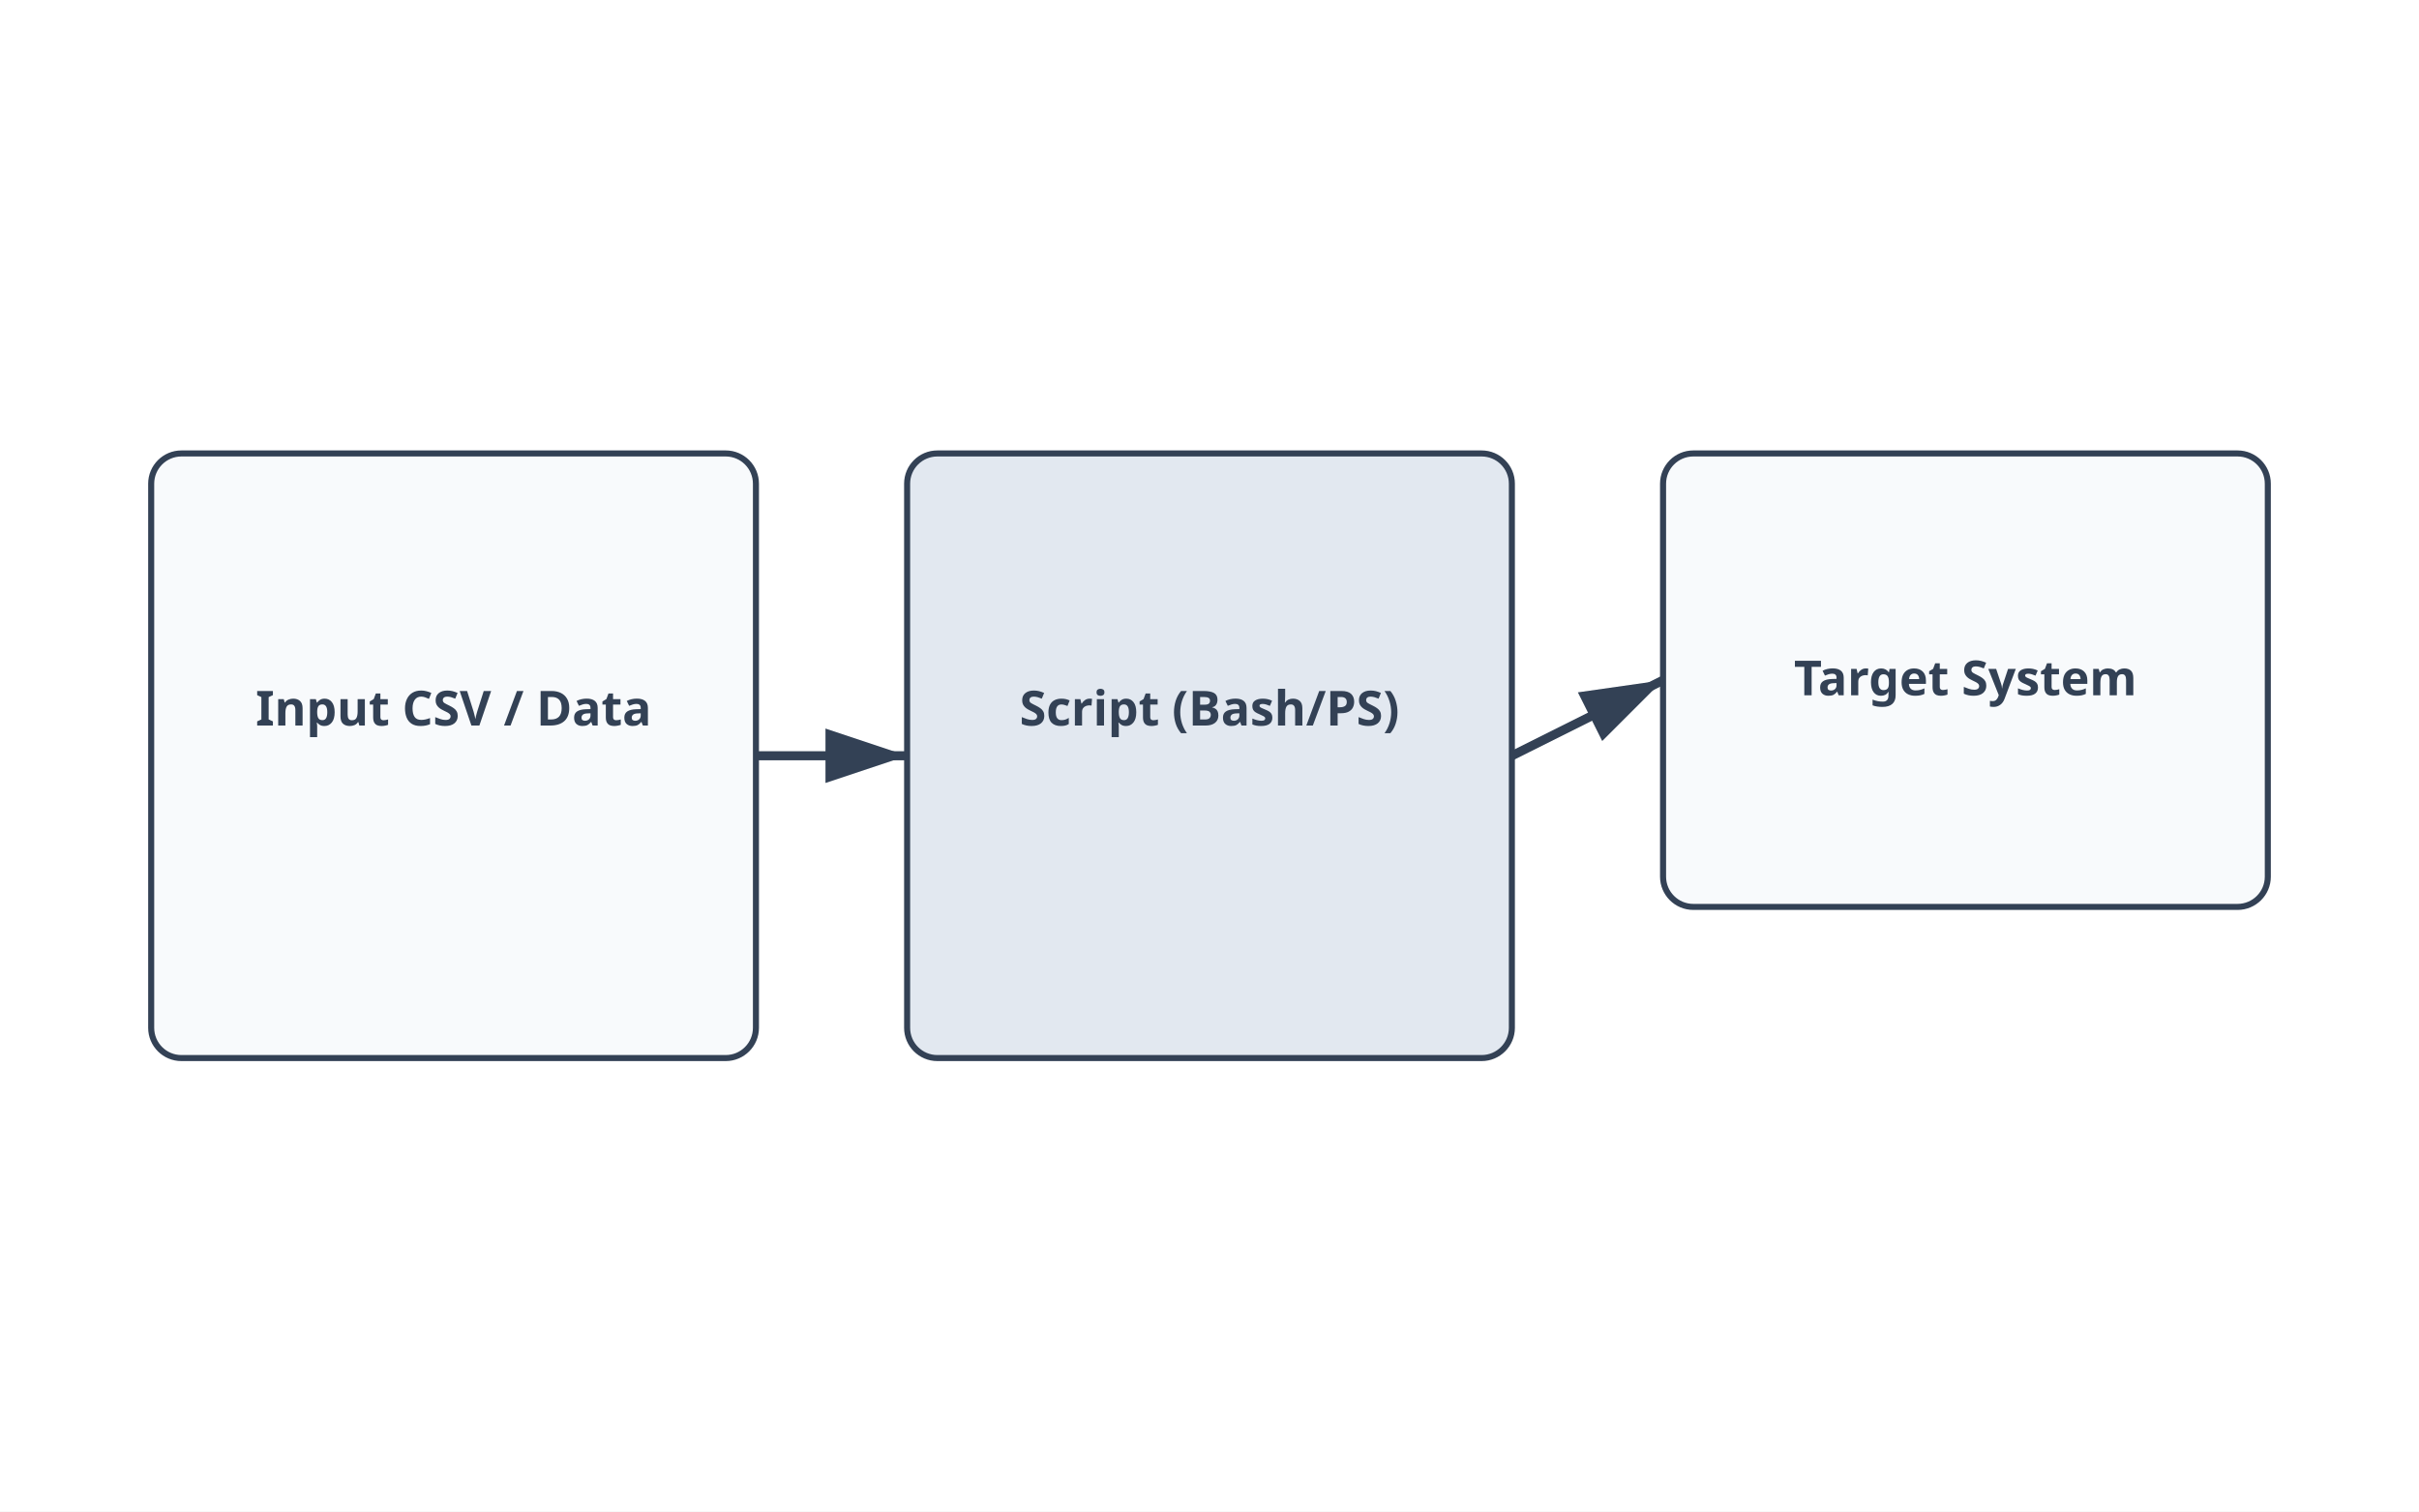
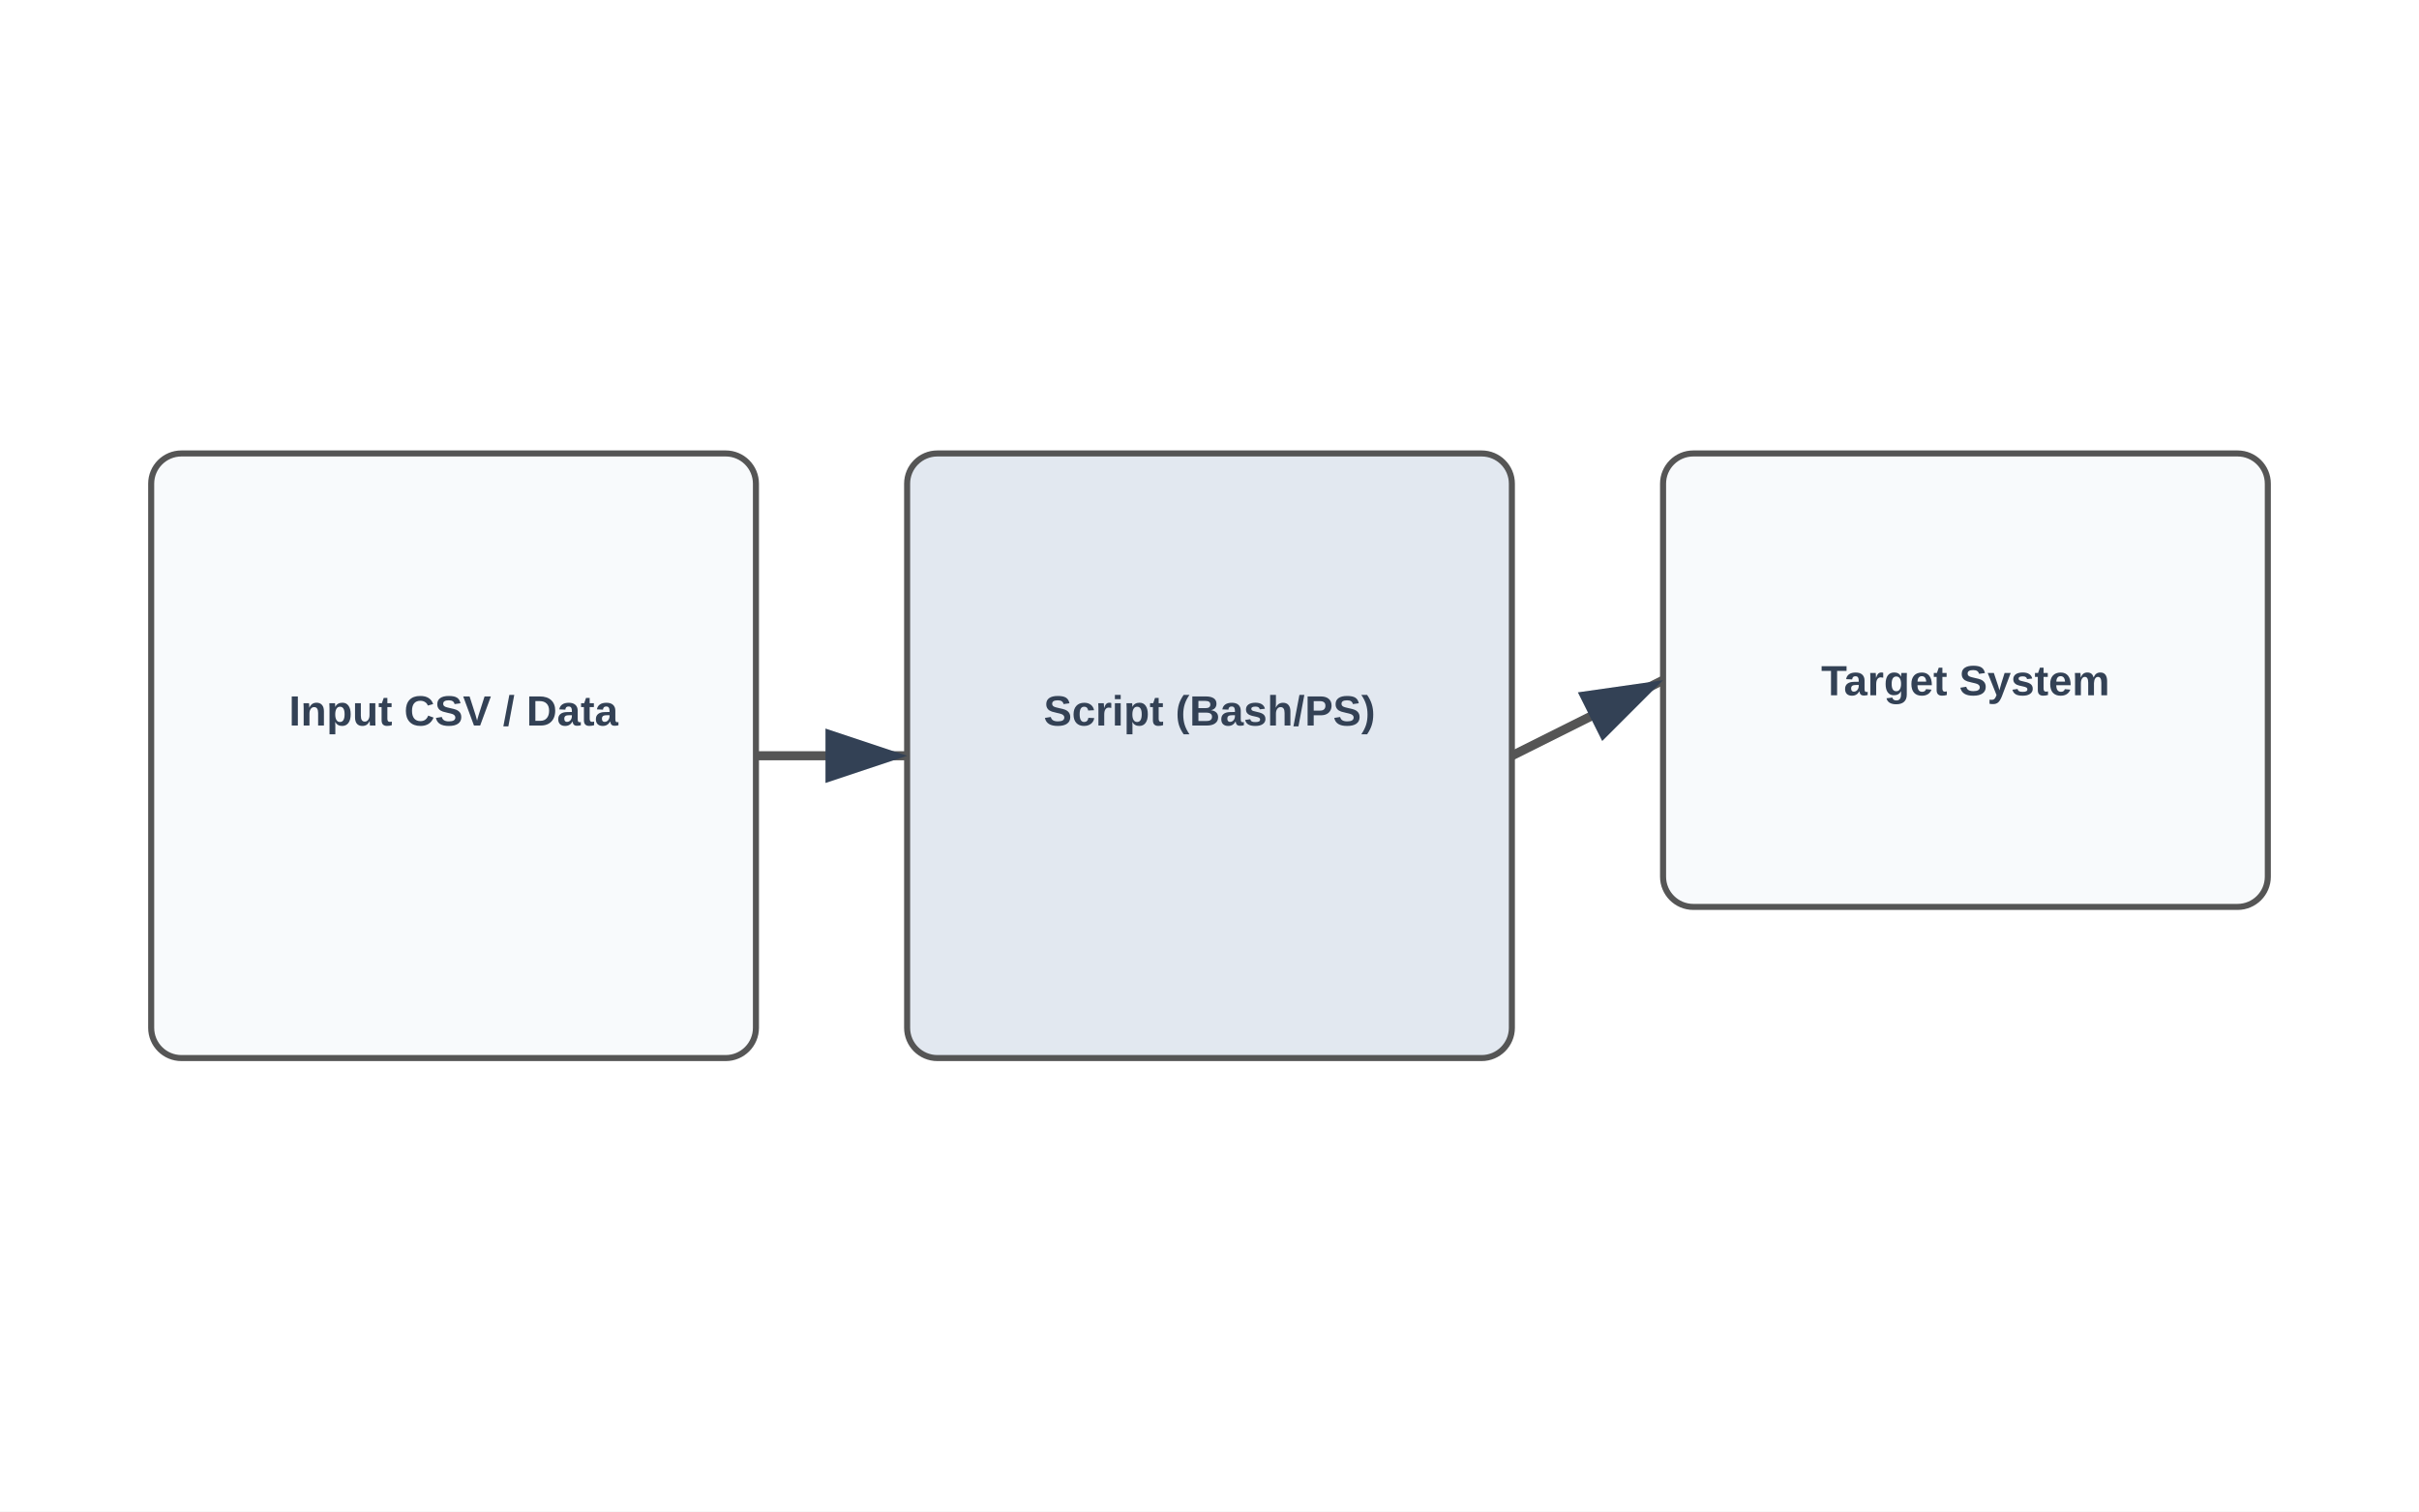
<svg xmlns="http://www.w3.org/2000/svg" width="800" height="500">
  <rect width="100%" height="100%" fill="#ffffff" />
-   <rect x="50" y="150" width="200" height="200" rx="10" fill="#f8fafc" stroke="#334155" stroke-width="2" />
-   <text x="150" y="240" font-family="sans-serif" font-weight="bold" font-size="16" text-anchor="middle" fill="#334155">Input CSV / Data</text>
-   <rect x="300" y="150" width="200" height="200" rx="10" fill="#e2e8f0" stroke="#334155" stroke-width="2" />
-   <text x="400" y="240" font-family="sans-serif" font-weight="bold" font-size="16" text-anchor="middle" fill="#334155">Script (Bash/PS)</text>
-   <rect x="550" y="150" width="200" height="150" rx="10" fill="#f8fafc" stroke="#334155" stroke-width="2" />
-   <text x="650" y="230" font-family="sans-serif" font-weight="bold" font-size="16" text-anchor="middle" fill="#334155">Target System</text>
-   <path d="M 250 250 L 300 250" stroke="#334155" stroke-width="3" marker-end="url(#arrow)" />
-   <path d="M 500 250 L 550 225" stroke="#334155" stroke-width="3" marker-end="url(#arrow)" />
+   <rect x="50" y="150" width="200" height="200" rx="10" fill="#f8fafc" stroke="#555" stroke-width="2" />
+   <text x="150" y="240" font-family="Arial" font-weight="bold" font-size="14" text-anchor="middle" fill="#334155">Input CSV / Data</text>
+   <rect x="300" y="150" width="200" height="200" rx="10" fill="#e2e8f0" stroke="#555" stroke-width="2" />
+   <text x="400" y="240" font-family="Arial" font-weight="bold" font-size="14" text-anchor="middle" fill="#334155">Script (Bash/PS)</text>
+   <rect x="550" y="150" width="200" height="150" rx="10" fill="#f8fafc" stroke="#555" stroke-width="2" />
+   <text x="650" y="230" font-family="Arial" font-weight="bold" font-size="14" text-anchor="middle" fill="#334155">Target System</text>
+   <path d="M 250 250 L 300 250" stroke="#555" stroke-width="3" marker-end="url(#arrow)" />
+   <path d="M 500 250 L 550 225" stroke="#555" stroke-width="3" marker-end="url(#arrow)" />
  <defs>
    <marker id="arrow" markerWidth="10" markerHeight="10" refX="9" refY="3" orient="auto" markerUnits="strokeWidth">
      <path d="M0,0 L0,6 L9,3 z" fill="#334155" />
    </marker>
  </defs>
</svg>
